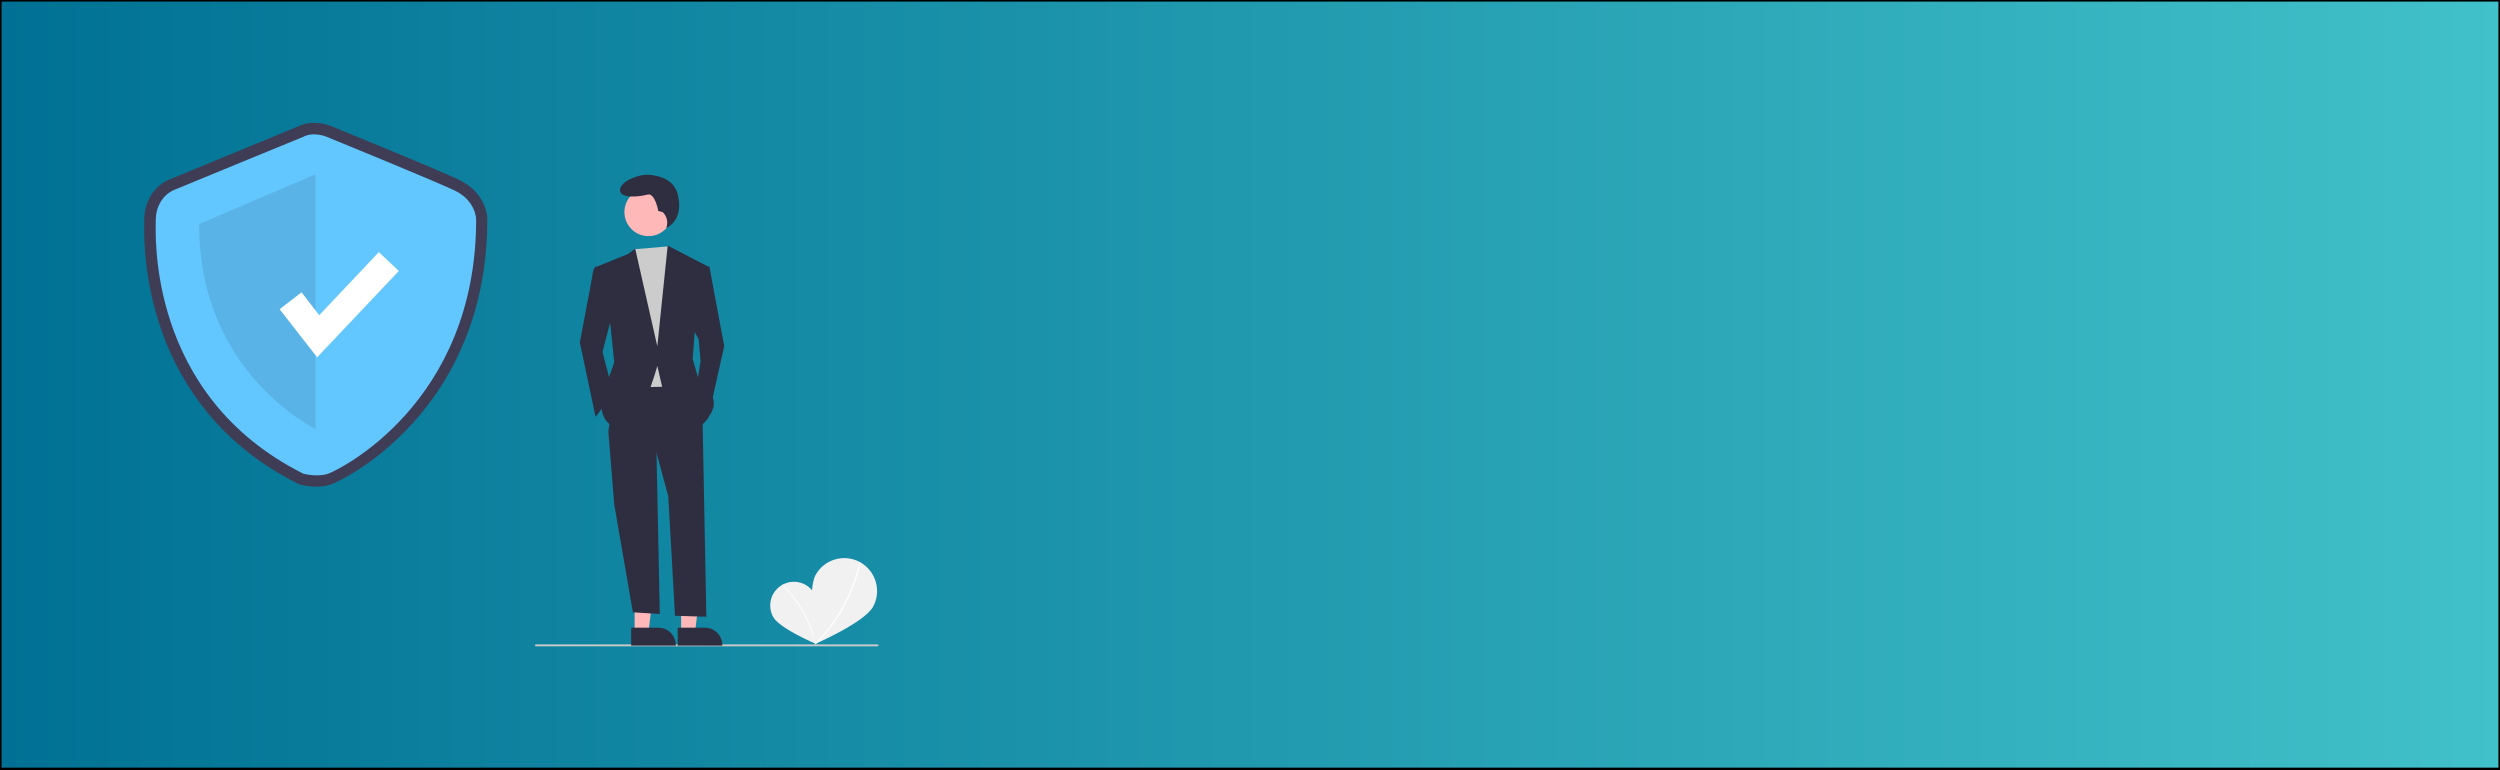
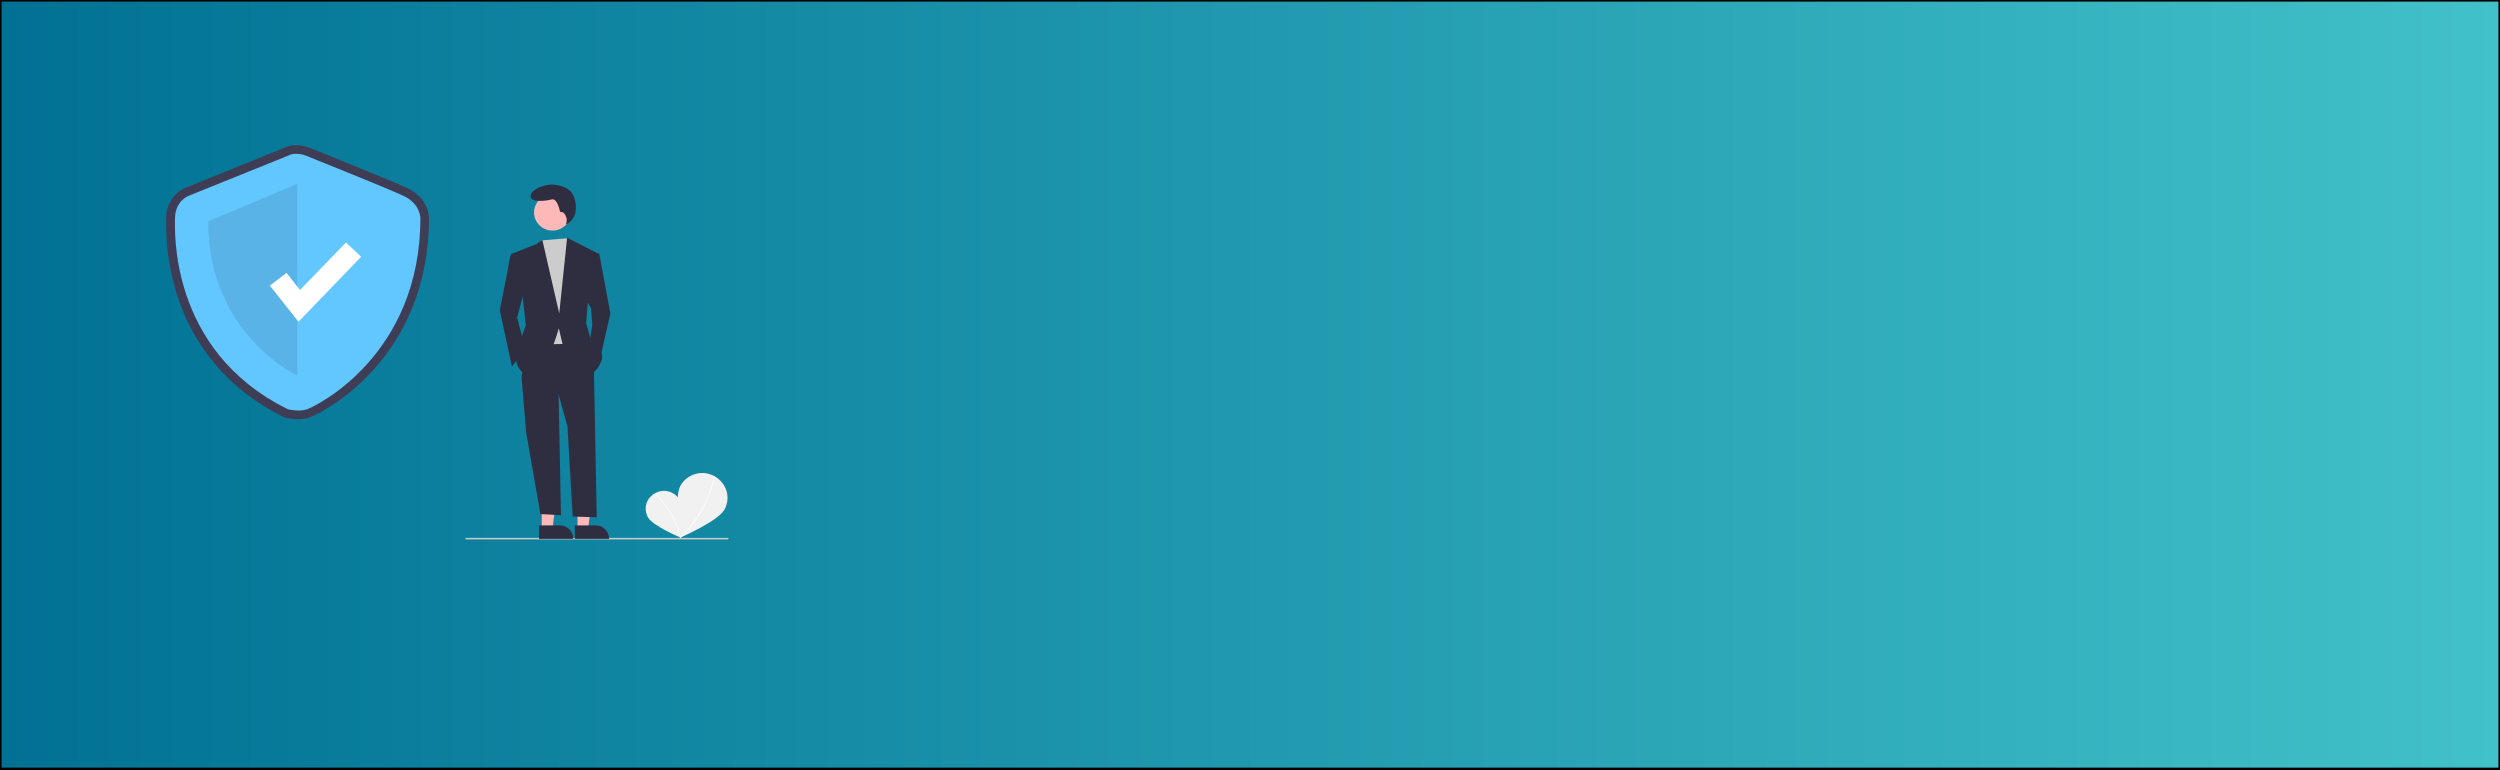
<svg xmlns="http://www.w3.org/2000/svg" version="1.1" id="Layer_1" x="0px" y="0px" viewBox="0 0 1300 400" style="enable-background:new 0 0 1300 400;" xml:space="preserve">
  <style type="text/css">
	.st0{fill:url(#SVGID_1_);stroke:#000000;stroke-width:1.645;stroke-miterlimit:10;}
	.st1{fill:#F1F1F1;}
	.st2{fill:#FFFFFF;}
	.st3{fill:#3F3D56;}
	.st4{fill:#63C7FF;}
	.st5{opacity:0.1;enable-background:new    ;}
	.st6{fill:#CACACA;}
	.st7{fill:#FFB8B8;}
	.st8{fill:#2F2E41;}
	.st9{fill:#CCCCCC;}
</style>
-   <linearGradient id="SVGID_1_" gradientUnits="userSpaceOnUse" x1="-9.094947e-13" y1="-580" x2="1300" y2="-580" gradientTransform="matrix(1 0 0 -1 0 -380)">
+   <linearGradient id="SVGID_1_" gradientUnits="userSpaceOnUse" x1="0" y1="-580" x2="1300" y2="-580" gradientTransform="matrix(1 0 0 -1 0 -380)">
    <stop offset="0" style="stop-color:#007194" />
    <stop offset="1" style="stop-color:#41C1C9" />
  </linearGradient>
-   <rect x="0" class="st0" width="1300" height="400" />
-   <path class="st1" d="M423.5,308.8c3.3,5.9,0.5,25.9,0.5,25.9s-18.6-7.9-21.9-13.8c-3.3-5.9-1.3-13.4,4.7-16.8  C412.7,300.8,420.2,302.8,423.5,308.8z" />
-   <path class="st2" d="M424.3,334.6l-0.4,0.1c-3.8-18.1-17.1-30.3-17.2-30.5l0.3-0.3C407.1,304.1,420.5,316.4,424.3,334.6z" />
-   <path class="st1" d="M454,315.5c-4.5,8.2-30.2,19.4-30.2,19.4s-4.2-27.6,0.3-35.9c4.5-8.2,14.9-11.2,23.1-6.7  C455.5,296.9,458.5,307.3,454,315.5L454,315.5z" />
-   <path class="st2" d="M424,335.2l-0.4-0.4c18.5-17.6,23.3-42.2,23.4-42.4l0.5,0.1C447.5,292.8,442.7,317.5,424,335.2z" />
-   <path class="st3" d="M164.7,253.1c-2.9,0-5.8-0.4-8.7-1.1l-0.6-0.2l-0.5-0.3c-18.8-9.4-34.6-21.8-47-36.9  c-10.3-12.6-18.3-26.8-23.7-42.2c-6.5-18.4-9.6-37.7-9.2-57.2c0-0.4,0-0.7,0-0.9c0-9.5,5.2-17.8,13.4-21.1  c6.2-2.6,62.7-25.8,66.7-27.5c7.7-3.8,15.9-0.6,17.2-0.1c2.9,1.2,55.1,22.5,66.4,27.9c11.6,5.5,14.7,15.5,14.7,20.5  c0,22.6-3.9,43.8-11.7,62.9c-6.2,15.5-15.1,29.7-26.2,42.2c-21.4,24-42.7,32.6-42.9,32.6C170.1,252.7,167.4,253.1,164.7,253.1z   M159.7,240.6c1.9,0.4,6.1,1,8.9,0c3.5-1.3,21.4-10.6,38.1-29.4c23.1-26,34.8-58.7,34.8-97.1c0-0.8-0.6-6.3-8-9.8  c-11.1-5.3-65.3-27.4-65.8-27.7l-0.1-0.1c-1.1-0.5-4.8-1.5-7.2-0.2l-0.5,0.2c-0.6,0.2-60.5,24.9-66.9,27.5  c-4.5,1.9-6.1,6.5-6.1,10.2c0,0.3,0,0.7,0,1.2C86.4,141.8,92.4,206.6,159.7,240.6z" />
-   <path class="st4" d="M157.6,71.2c0,0-60.5,24.8-66.9,27.5s-9.7,9.2-9.7,15.7c0,6.5-4.9,91,76.7,131.9c0,0,7.4,2,13,0  c5.6-2,76.9-36.6,76.9-132.2c0,0,0-9.7-11.3-15.1C224.8,93.6,170,71.2,170,71.2S163.3,68.2,157.6,71.2z" />
-   <path class="st5" d="M164.1,90.6v132.5c0,0-61-29.4-60.5-106.6L164.1,90.6z" />
-   <polygon class="st2" points="164.9,185.8 145.4,160.8 156.8,152 166,163.9 197,131.1 207.4,140.9 " />
-   <path class="st6" d="M456.2,336.1H278.7c-0.3,0-0.5-0.2-0.5-0.5s0.2-0.5,0.5-0.5h177.6c0.3,0,0.5,0.2,0.5,0.5  S456.5,336.1,456.2,336.1z" />
-   <polygon class="st7" points="330,328.7 337.2,328.7 340.6,300.9 330,300.9 " />
-   <path class="st8" d="M328.2,326.4l14.2,0h0c5,0,9,4.1,9,9v0.3l-23.2,0L328.2,326.4z" />
-   <polygon class="st7" points="354.2,328.7 361.4,328.7 364.9,300.9 354.2,300.9 " />
-   <path class="st8" d="M352.4,326.4l14.2,0h0c5,0,9,4.1,9,9v0.3l-23.2,0L352.4,326.4z" />
-   <polygon class="st8" points="341.3,231.1 343.1,319.3 329.1,318.4 319.4,262.3 316.3,224 " />
-   <path class="st8" d="M365.3,216.3l2,104.4l-16.3-0.5l-3.5-62.1l-6.1-22.5l-25-11.7l4.1-28.1l36.8-0.5L365.3,216.3z" />
-   <circle class="st7" cx="337.2" cy="110.3" r="12.5" />
-   <polygon class="st9" points="347.6,128.1 349.5,131 354.6,145.3 350.5,201 326.5,201.5 323.5,137.6 329.9,129.6 " />
-   <path class="st8" d="M313.7,139.2l-4.1-0.5c0,0-1,0.5-1.5,4.1c-0.5,3.6-6.6,35.2-6.6,35.2l8.2,38.8l9.2-12.3l-5.6-21.5l5.6-21.5  L313.7,139.2z" />
-   <polygon class="st8" points="365.8,138.7 368.9,138.7 376.6,180 369.4,212.2 362.3,200.5 364.3,187.7 363.3,176.5 359.7,169.8 " />
-   <path class="st8" d="M344.6,110.3l-2.3-0.6c0,0-1.7-9.7-5.7-8.5c-4,1.1-14.2,2.3-14.2-2.3s9.7-8.5,15.4-8  c5.7,0.6,12.9,2.5,14.8,10.8c2.9,13.4-6.1,16.8-6.1,16.8l0.1-0.5C347.5,115.3,346.7,112.3,344.6,110.3z" />
-   <path class="st8" d="M310.2,138.7l16.3-6.6l3.8-2.8l11.5,50.8l5.4-52.4l21.2,11l-7.2,34.7l-1,13.3l3.1,10.7c0,0,10.7,7.7,7.2,15.8  c-3.6,8.2-7.7,8.7-7.7,8.7s-17.4-16.3-18.4-20.4c-1-4.1-2.6-11.2-2.6-11.2s-8.7,32.7-18.9,32.2c-10.2-0.5-10.2-11.2-10.2-11.2  l2.6-11.2l4.1-11.7l-2-19.4L310.2,138.7z" />
+   <rect class="st0" width="1300" height="400" />
+   <path class="st1" d="M353.4,260c2.6,4.5,0.4,19.5,0.4,19.5s-14.2-5.9-16.8-10.4c-2.6-4.5-1-10.1,3.6-12.6  C345.1,253.9,350.9,255.5,353.4,260z" />
+   <path class="st2" d="M354,279.5l-0.3,0.1c-2.9-13.6-13.1-22.8-13.2-22.9l0.2-0.2C340.8,256.4,351.1,265.7,354,279.5z" />
+   <path class="st1" d="M376.7,265c-3.5,6.2-23.1,14.6-23.1,14.6s-3.2-20.8,0.2-27c3.5-6.2,11.4-8.5,17.7-5S380.2,258.8,376.7,265  L376.7,265z" />
+   <path class="st2" d="M353.8,279.9l-0.3-0.3c14.2-13.3,17.9-31.8,17.9-31.9l0.4,0.1C371.8,247.9,368.1,266.5,353.8,279.9z" />
+   <path class="st3" d="M155.1,218c-2.2,0-4.5-0.3-6.7-0.8l-0.4-0.1l-0.4-0.2c-14.4-7.1-26.5-16.4-36-27.8  c-7.9-9.5-14.1-20.2-18.2-31.8c-5-13.8-7.3-28.4-7-43.1c0-0.3,0-0.5,0-0.7c0-7.1,4-13.4,10.2-15.9c4.8-2,48-19.4,51.1-20.7  c5.9-2.9,12.2-0.5,13.2-0.1c2.3,0.9,42.2,17,50.9,21c8.9,4.2,11.3,11.7,11.3,15.4c0,17.1-3,33-8.9,47.4  c-4.8,11.6-11.6,22.4-20.1,31.8c-16.4,18.1-32.7,24.5-32.9,24.6C159.2,217.7,157.2,218.1,155.1,218z M151.2,208.6  c1.4,0.3,4.7,0.8,6.8,0c2.7-1,16.4-8,29.2-22.1C205,167,214,142.3,214,113.4c0-0.6-0.5-4.8-6.1-7.4c-8.5-4-50-20.7-50.5-20.8l-0.1,0  c-0.9-0.4-3.6-1.1-5.6-0.1l-0.4,0.2c-0.5,0.2-46.4,18.7-51.3,20.7c-3.4,1.4-4.6,4.9-4.6,7.7c0,0.2,0,0.5,0,0.9  C95.1,134.2,99.7,183,151.2,208.6z" />
+   <path class="st4" d="M149.7,81c0,0-46.3,18.7-51.3,20.7c-5,2-7.4,6.9-7.4,11.8s-3.7,68.6,58.7,99.3c0,0,5.7,1.5,10,0  c4.3-1.5,58.9-27.6,58.9-99.5c0,0,0-7.3-8.7-11.4c-8.7-4.1-50.7-20.9-50.7-20.9S154,78.7,149.7,81z" />
+   <path class="st5" d="M154.6,95.6v99.8c0,0-46.7-22.1-46.3-80.3L154.6,95.6z" />
+   <polygon class="st2" points="155.2,167.3 140.3,148.5 149,141.9 156,150.8 179.9,126.1 187.8,133.5 " />
+   <path class="st6" d="M378.5,280.5H242.4c-0.2,0-0.4-0.2-0.4-0.4c0-0.2,0.2-0.4,0.4-0.4h136.1c0.2,0,0.4,0.2,0.4,0.4  C378.8,280.4,378.7,280.5,378.5,280.5z" />
+   <polygon class="st7" points="281.7,275 287.3,275 289.9,254.1 281.7,254.1 " />
+   <path class="st8" d="M280.3,273.2l10.9,0h0c3.8,0,6.9,3.1,6.9,6.8v0.2l-17.8,0L280.3,273.2z" />
+   <polygon class="st7" points="300.3,275 305.8,275 308.5,254.1 300.3,254.1 " />
+   <path class="st8" d="M298.9,273.2l10.9,0h0c3.8,0,6.9,3.1,6.9,6.8v0.2l-17.8,0L298.9,273.2z" />
+   <polygon class="st8" points="290.4,201.5 291.7,267.9 281,267.3 273.6,224.9 271.2,196.1 " />
+   <path class="st8" d="M308.8,190.3l1.5,78.7l-12.5-0.4l-2.7-46.8l-4.7-16.9l-19.2-8.8l3.1-21.2l28.2-0.4L308.8,190.3z" />
+   <ellipse class="st7" cx="287.3" cy="110.5" rx="9.6" ry="9.4" />
+   <polygon class="st9" points="295.2,123.9 296.7,126.1 300.6,136.8 297.5,178.8 279.1,179.1 276.7,131.1 281.6,125 " />
+   <path class="st8" d="M269.3,132.2l-3.1-0.4c0,0-0.8,0.4-1.2,3.1c-0.4,2.7-5.1,26.5-5.1,26.5l6.3,29.2l7-9.2l-4.3-16.2l4.3-16.2  L269.3,132.2z" />
+   <polygon class="st8" points="309.2,131.8 311.6,131.8 317.4,163 311.9,187.2 306.5,178.4 308,168.8 307.3,160.3 304.5,155.3 " />
+   <path class="st8" d="M292.9,110.5l-1.7-0.4c0,0-1.3-7.3-4.4-6.4c-3,0.9-10.9,1.7-10.9-1.7c0-3.4,7.4-6.4,11.8-6  c4.4,0.4,9.9,1.8,11.3,8.1c2.3,10.1-4.7,12.6-4.7,12.6l0.1-0.4C295.1,114.2,294.5,112,292.9,110.5z" />
+   <path class="st8" d="M266.6,131.8l12.5-5l2.9-2.1l8.8,38.3l4.1-39.4l16.2,8.3l-5.5,26.2l-0.8,10l2.3,8.1c0,0,8.2,5.8,5.5,11.9  c-2.7,6.2-5.9,6.5-5.9,6.5s-13.3-12.3-14.1-15.4s-2-8.5-2-8.5s-6.7,24.6-14.5,24.2c-7.8-0.4-7.8-8.5-7.8-8.5l2-8.5l3.1-8.8  l-1.6-14.6L266.6,131.8z" />
</svg>
